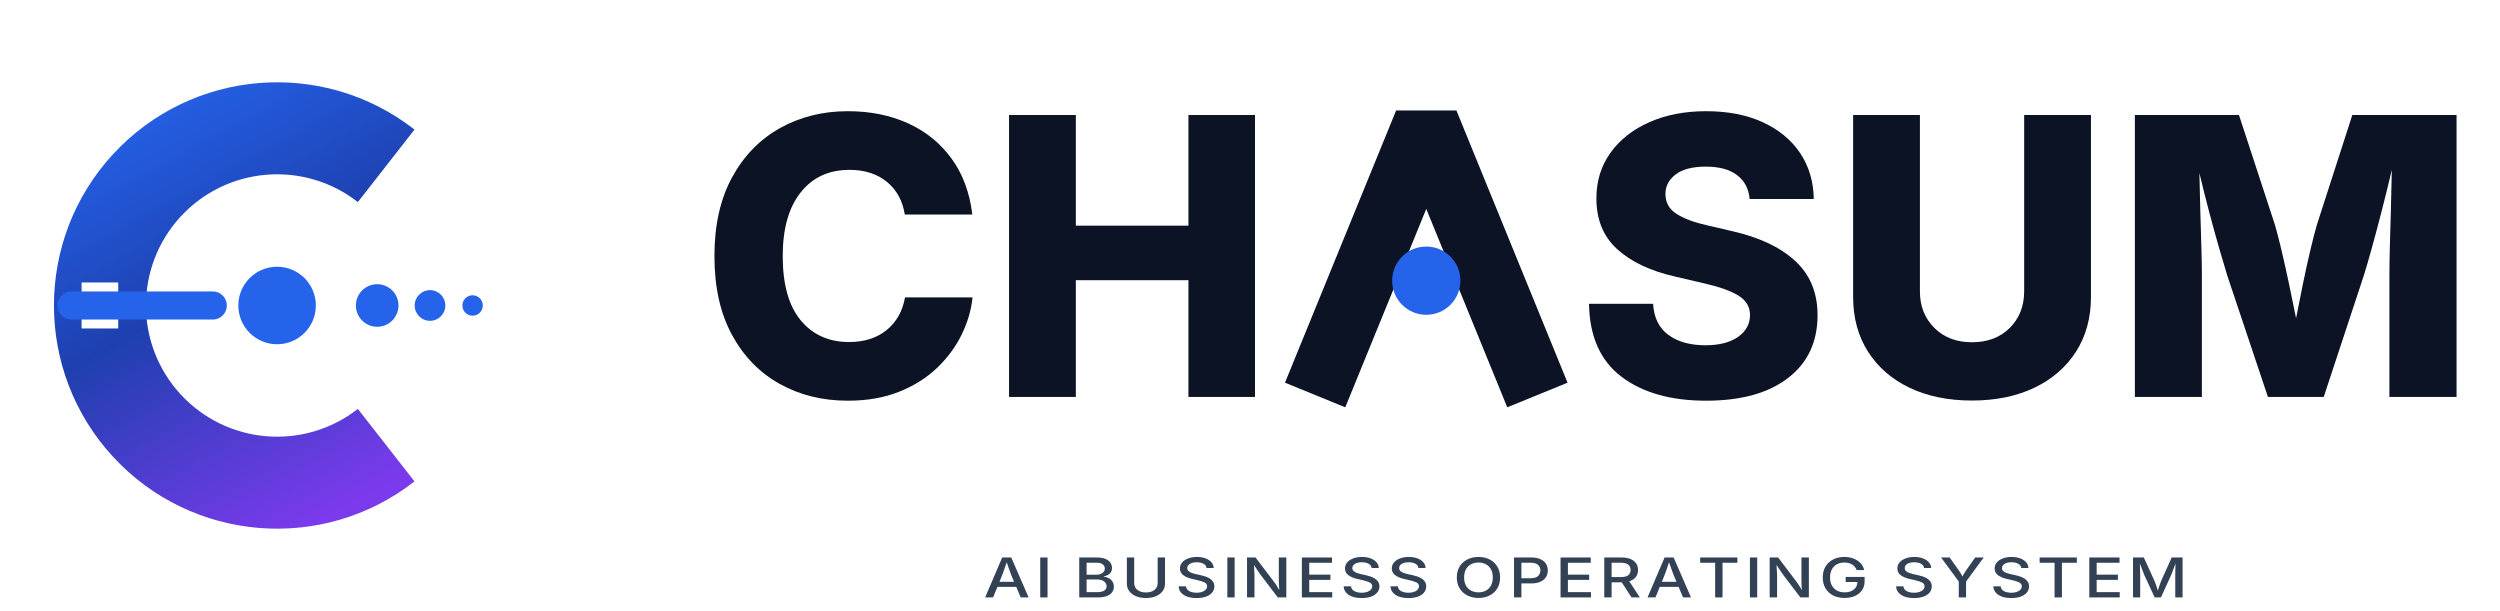
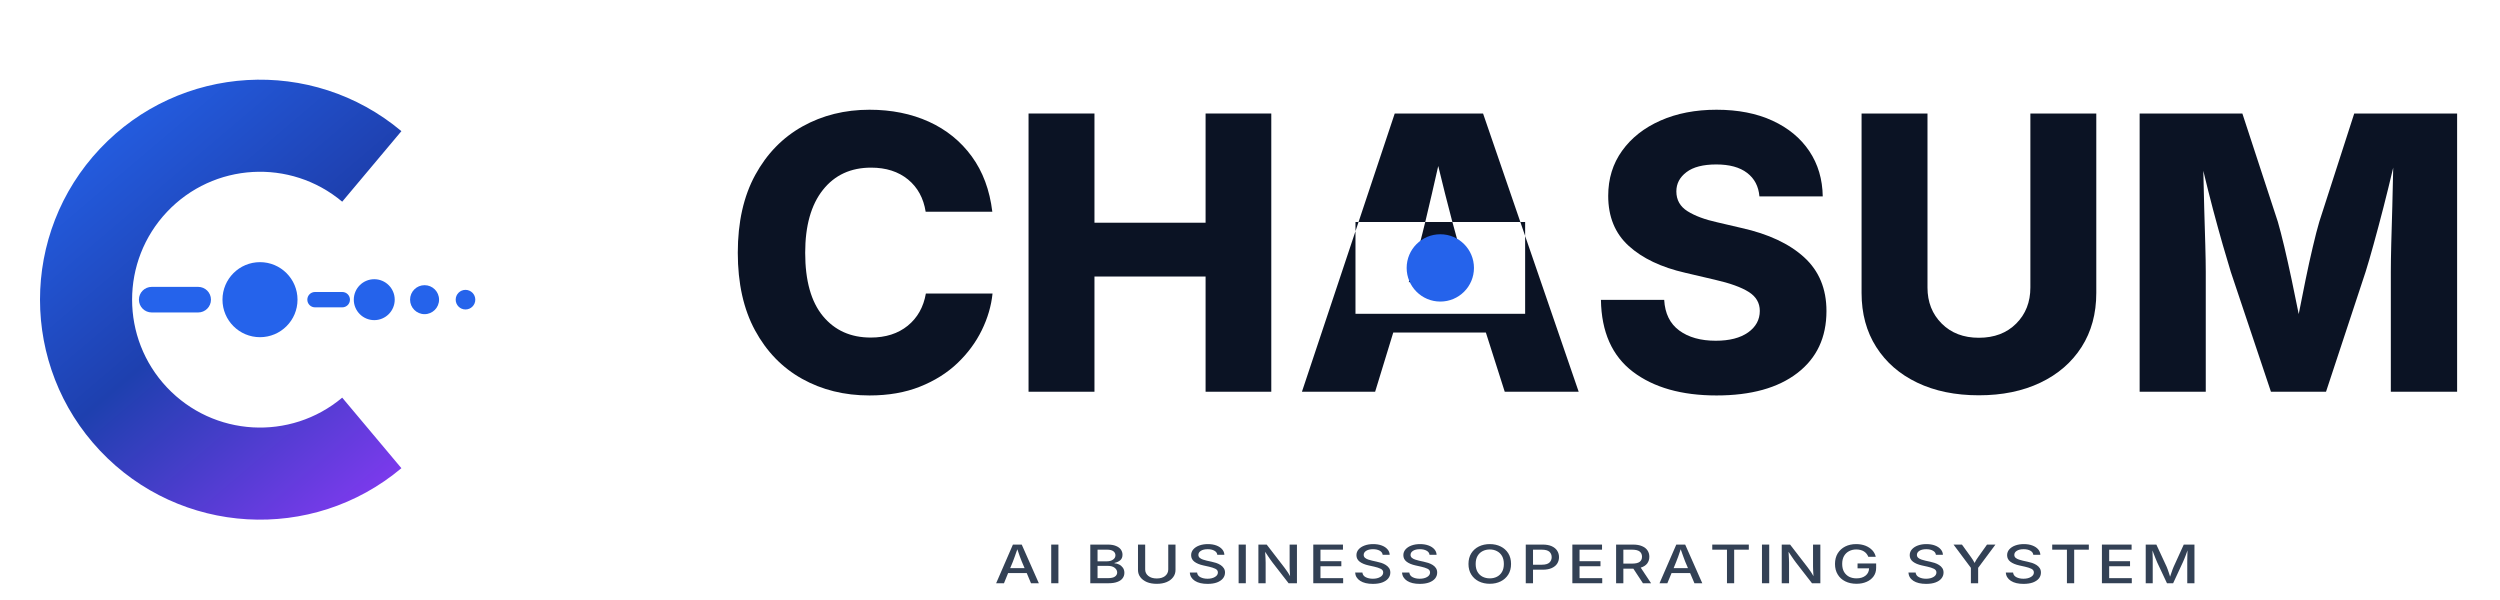
- <svg xmlns="http://www.w3.org/2000/svg" viewBox="0 0 464.5 113.52" fill="none" role="img" aria-label="Chasum — AI Business Operating System">
-   <g transform="translate(4 6.11)">
-     <svg width="107.63" height="101.3" viewBox="0 0 68 64">
+ <svg xmlns="http://www.w3.org/2000/svg" viewBox="0 0 470.664 112.836" fill="none" role="img" aria-label="Chasum — AI Business Operating System">
+   <g transform="translate(4 5.048)">
+     <svg width="115.582" height="102.739" viewBox="0 0 72 64">
      <defs>
-         <linearGradient id="md-c" x1="28%" y1="0%" x2="72%" y2="100%">
+         <linearGradient id="cd-g" x1="15%" y1="0%" x2="85%" y2="100%">
          <stop offset="0%" stop-color="#2563EB" />
-           <stop offset="45%" stop-color="#1E40AF" />
+           <stop offset="50%" stop-color="#1E40AF" />
          <stop offset="100%" stop-color="#7C3AED" />
        </linearGradient>
      </defs>
-       <path fill="url(#md-c)" fill-rule="evenodd" d="M 46.13 11.35 A 26.2 26.2 0 1 0 46.13 52.65 L 39.48 44.14 A 15.4 15.4 0 1 1 39.48 19.86 Z M 7.05 29.3 H 11.35 V 34.7 H 7.05 Z" />
-       <rect x="4.2" y="30.35" width="19.9" height="3.3" rx="1.65" fill="#2563EB" />
-       <circle cx="30" cy="32" r="4.55" fill="#2563EB" />
-       <circle cx="41.75" cy="32" r="2.5" fill="#2563EB" />
-       <circle cx="47.95" cy="32" r="1.8" fill="#2563EB" />
-       <circle cx="52.95" cy="32" r="1.2" fill="#2563EB" />
+       <path fill="url(#cd-g)" d="M 44.584 12.236 A 25.8 25.8 0 1 0 44.584 51.764 L 37.642 43.491 A 15 15 0 1 1 37.642 20.509 Z" />
+       <rect x="13.8" y="30.5" width="8.45" height="3" rx="1.5" fill="#2563EB" />
+       <circle cx="28" cy="32" r="4.4" fill="#2563EB" />
+       <rect x="33.55" y="31.1" width="5.0" height="1.8" rx="0.9" fill="#2563EB" />
+       <circle cx="41.4" cy="32" r="2.4" fill="#2563EB" />
+       <circle cx="47.3" cy="32" r="1.7" fill="#2563EB" />
+       <circle cx="52.1" cy="32" r="1.15" fill="#2563EB" />
    </svg>
  </g>
-   <g transform="translate(129.86 4)">
+   <g transform="translate(136.02 4)">
    <g transform="translate(0 69.75)">
      <path fill="#0B1324" d="M27.67 0.70Q20.60 0.70 14.99-2.43Q9.39-5.55 6.13-11.55Q2.88-17.54 2.88-26.16Q2.88-34.80 6.17-40.82Q9.46-46.83 15.08-49.96Q20.71-53.09 27.67-53.09Q33.89-53.09 38.85-50.84Q43.80-48.59 46.93-44.30Q50.06-40.01 50.80-33.89L38.25-33.89Q37.65-37.72 34.93-39.96Q32.20-42.19 27.98-42.19Q22.22-42.19 18.90-37.99Q15.57-33.79 15.57-26.16Q15.57-18.28 18.91-14.24Q22.25-10.20 27.91-10.20Q32.13-10.20 34.88-12.43Q37.62-14.66 38.29-18.49L50.84-18.49Q50.48-14.98 48.81-11.57Q47.14-8.16 44.23-5.38Q41.31-2.60 37.16-0.95Q33.01 0.70 27.67 0.70" />
      <path fill="#0B1324" d="M70.03 0L57.62 0L57.62-52.38L70.03-52.38L70.03-31.82L90.95-31.82L90.95-52.38L103.32-52.38L103.32 0L90.95 0L90.95-21.69L70.03-21.69" />
-       <path d="M114.49 -0.36 L135.14 -50.94 L155.79 -0.36" fill="none" stroke="#0B1324" stroke-width="12.1" stroke-linejoin="miter" stroke-miterlimit="1.8" stroke-linecap="butt" />
-       <circle cx="135.14" cy="-21.6" r="6.34" fill="#2563EB" />
+       <path fill="#0B1324" fill-rule="evenodd" d="M122.87 0L109.09 0L126.56-52.38L143.19-52.38L161.19 0L147.27 0L143.72-11.14L126.28-11.14L122.87 0M129.90-22.89L129.20-20.64L140.70-20.64L139.99-22.89Q138.62-27.39 137.32-32.31Q136.02-37.23 134.75-42.50Q133.56-37.20 132.38-32.27Q131.20-27.35 129.90-22.89 M119.17 -31.951 H151.111 V-14.671 H119.17 Z" />
+       <circle cx="135.141" cy="-23.311" r="6.336" fill="#2563EB" />
      <path fill="#0B1324" d="M187.14 0.70Q177.29 0.70 171.40-3.76Q165.52-8.23 165.38-17.30L177.29-17.30Q177.50-13.46 180.12-11.53Q182.74-9.60 187-9.60Q190.86-9.60 193.08-11.16Q195.29-12.73 195.29-15.22Q195.29-17.47 193.20-18.79Q191.11-20.11 186.82-21.09L181.27-22.39Q174.48-23.94 170.61-27.46Q166.75-30.97 166.75-36.88Q166.75-41.73 169.37-45.37Q171.98-49.01 176.59-51.05Q181.20-53.09 187.14-53.09Q193.22-53.09 197.68-51.03Q202.15-48.97 204.61-45.30Q207.07-41.62 207.14-36.77L195.22-36.77Q194.98-39.62 192.90-41.20Q190.83-42.79 187.10-42.79Q183.38-42.79 181.48-41.34Q179.58-39.90 179.58-37.72Q179.58-35.30 181.69-33.98Q183.80-32.66 187.31-31.89L191.85-30.83Q199.44-29.14 203.64-25.31Q207.84-21.48 207.84-15.19Q207.84-7.73 202.36-3.52Q196.88 0.70 187.14 0.70" />
      <path fill="#0B1324" d="M236.53 0.67Q229.89 0.67 224.93-1.71Q219.97-4.08 217.21-8.42Q214.45-12.76 214.45-18.60L214.45-52.38L226.86-52.38L226.86-19.62Q226.86-15.50 229.54-12.83Q232.21-10.16 236.53-10.16Q240.89-10.16 243.56-12.83Q246.23-15.50 246.23-19.62L246.23-52.38L258.64-52.38L258.64-18.60Q258.64-12.76 255.87-8.42Q253.09-4.08 248.12-1.71Q243.14 0.67 236.53 0.67" />
      <path fill="#0B1324" d="M279.25 0L266.80 0L266.80-52.38L286.14-52.38L292.82-31.99Q293.34-30.20 294.03-27.32Q294.71-24.43 295.42-21.09Q296.12-17.75 296.75-14.62Q297.35-17.75 298.04-21.08Q298.72-24.40 299.41-27.30Q300.09-30.20 300.62-31.99L307.20-52.38L326.57-52.38L326.57 0L314.09 0L314.09-22.57Q314.09-24.57 314.17-27.83Q314.26-31.08 314.37-34.87Q314.47-38.67 314.54-42.19Q313.66-38.46 312.70-34.70Q311.73-30.94 310.85-27.76Q309.97-24.57 309.34-22.57L301.89 0L291.52 0L283.96-22.57Q283.36-24.50 282.48-27.56Q281.60-30.62 280.63-34.26Q279.67-37.90 278.79-41.59Q278.86-38.14 278.96-34.49Q279.07-30.83 279.16-27.69Q279.25-24.54 279.25-22.57" />
    </g>
-     <g transform="translate(52.88 97.12) scale(1.2 1)">
-       <g transform="translate(0 9.88)">
-         <path fill="#334155" d="M1.48 0L0.25 0L2.89-7.42L4.29-7.42L6.98 0L5.75 0L5.07-1.96L2.15-1.96L1.48 0M2.88-4.13L2.47-2.90L4.73-2.90L4.30-4.13Q4.15-4.57 3.98-5.16Q3.81-5.74 3.59-6.53Q3.37-5.73 3.19-5.14Q3.02-4.55 2.88-4.13" />
-         <path fill="#334155" d="M8.78-7.42L9.91-7.42L9.91 0L8.78 0" />
+     <g transform="translate(51.213 96.117) scale(1.22 1)">
+       <g transform="translate(0 9.688)">
+         <path fill="#334155" d="M1.46 0L0.25 0L2.84-7.28L4.20-7.28L6.84 0L5.63 0L4.97-1.92L2.10-1.92L1.46 0M2.83-4.05L2.42-2.85L4.64-2.85L4.22-4.05Q4.07-4.48 3.90-5.06Q3.73-5.63 3.52-6.40Q3.30-5.62 3.13-5.04Q2.96-4.46 2.83-4.05" />
+         <path fill="#334155" d="M8.75-7.28L9.86-7.28L9.86 0L8.75 0" />
        <path fill="#334155" d="" />
-         <path fill="#334155" d="M17.68 0L14.82 0L14.82-7.42L17.56-7.42Q18.35-7.42 18.86-7.16Q19.38-6.90 19.64-6.46Q19.89-6.02 19.89-5.47Q19.89-4.78 19.53-4.41Q19.16-4.03 18.64-3.90L18.64-3.83Q19.01-3.81 19.37-3.59Q19.72-3.38 19.95-2.97Q20.18-2.57 20.18-2Q20.18-1.43 19.92-0.98Q19.65-0.52 19.10-0.26Q18.54 0 17.68 0M15.96-3.33L15.96-0.98L17.56-0.98Q18.37-0.98 18.71-1.28Q19.06-1.59 19.06-2.06Q19.06-2.58 18.67-2.96Q18.28-3.33 17.61-3.33L15.96-3.33M15.96-6.45L15.96-4.21L17.45-4.21Q18.01-4.21 18.40-4.53Q18.78-4.85 18.78-5.38Q18.78-5.84 18.46-6.14Q18.14-6.45 17.48-6.45" />
-         <path fill="#334155" d="M25.15 0.11Q24.26 0.11 23.59-0.23Q22.93-0.57 22.56-1.17Q22.19-1.77 22.19-2.55L22.19-7.42L23.33-7.42L23.33-2.64Q23.33-1.89 23.82-1.40Q24.31-0.92 25.15-0.92Q25.99-0.92 26.47-1.40Q26.96-1.89 26.96-2.64L26.96-7.42L28.10-7.42L28.10-2.55Q28.10-1.77 27.73-1.17Q27.36-0.57 26.70-0.23Q26.04 0.11 25.15 0.11" />
-         <path fill="#334155" d="M32.99 0.12Q31.74 0.12 31-0.46Q30.25-1.05 30.21-2.06L31.35-2.06Q31.40-1.45 31.87-1.16Q32.34-0.87 32.98-0.87Q33.69-0.87 34.15-1.20Q34.62-1.53 34.62-2.07Q34.62-2.55 34.21-2.79Q33.81-3.02 33.21-3.18L32.34-3.42Q31.43-3.67 30.92-4.14Q30.41-4.62 30.41-5.38Q30.41-6.03 30.76-6.51Q31.10-6.99 31.70-7.25Q32.29-7.52 33.04-7.52Q33.80-7.52 34.38-7.25Q34.96-6.99 35.29-6.52Q35.62-6.06 35.64-5.47L34.53-5.47Q34.48-5.98 34.06-6.26Q33.65-6.53 33.01-6.53Q32.34-6.53 31.94-6.23Q31.54-5.92 31.54-5.45Q31.54-5.10 31.76-4.88Q31.97-4.66 32.28-4.53Q32.60-4.41 32.88-4.33L33.60-4.14Q33.96-4.05 34.33-3.90Q34.71-3.75 35.03-3.51Q35.34-3.27 35.54-2.91Q35.74-2.55 35.74-2.05Q35.74-1.42 35.41-0.93Q35.09-0.44 34.48-0.16Q33.86 0.12 32.99 0.12" />
-         <path fill="#334155" d="M37.75-7.42L38.88-7.42L38.88 0L37.75 0" />
-         <path fill="#334155" d="M41.95 0L40.80 0L40.80-7.42L42.11-7.42L44.91-3Q45.08-2.72 45.32-2.31Q45.55-1.89 45.80-1.36Q45.76-1.90 45.74-2.39Q45.72-2.88 45.72-3.20L45.72-7.42L46.88-7.42L46.88 0L45.56 0L43.06-3.95Q42.87-4.24 42.70-4.53Q42.54-4.82 42.34-5.18Q42.14-5.54 41.87-6.04Q41.90-5.34 41.93-4.80Q41.95-4.25 41.95-3.96" />
-         <path fill="#334155" d="M53.99 0L49.29 0L49.29-7.42L53.96-7.42L53.96-6.44L50.43-6.44L50.43-4.23L53.71-4.23L53.71-3.26L50.43-3.26L50.43-0.98L53.99-0.98" />
-         <path fill="#334155" d="M58.55 0.12Q57.30 0.12 56.55-0.46Q55.81-1.05 55.76-2.06L56.90-2.06Q56.95-1.45 57.43-1.16Q57.90-0.87 58.54-0.87Q59.25-0.87 59.71-1.20Q60.18-1.53 60.18-2.07Q60.18-2.55 59.77-2.79Q59.36-3.02 58.77-3.18L57.90-3.42Q56.99-3.67 56.48-4.14Q55.97-4.62 55.97-5.38Q55.97-6.03 56.31-6.51Q56.66-6.99 57.25-7.25Q57.85-7.52 58.60-7.52Q59.36-7.52 59.94-7.25Q60.52-6.99 60.85-6.52Q61.18-6.06 61.20-5.47L60.09-5.47Q60.04-5.98 59.62-6.26Q59.20-6.53 58.57-6.53Q57.90-6.53 57.50-6.23Q57.10-5.92 57.10-5.45Q57.10-5.10 57.32-4.88Q57.53-4.66 57.84-4.53Q58.15-4.41 58.44-4.33L59.16-4.14Q59.51-4.05 59.89-3.90Q60.26-3.75 60.58-3.51Q60.90-3.27 61.10-2.91Q61.30-2.55 61.30-2.05Q61.30-1.42 60.97-0.93Q60.65-0.44 60.03-0.16Q59.42 0.12 58.55 0.12" />
-         <path fill="#334155" d="M65.79 0.12Q64.54 0.12 63.80-0.46Q63.06-1.05 63.01-2.06L64.15-2.06Q64.20-1.45 64.67-1.16Q65.15-0.87 65.79-0.87Q66.50-0.87 66.96-1.20Q67.42-1.53 67.42-2.07Q67.42-2.55 67.02-2.79Q66.61-3.02 66.01-3.18L65.15-3.42Q64.24-3.67 63.73-4.14Q63.21-4.62 63.21-5.38Q63.21-6.03 63.56-6.51Q63.91-6.99 64.50-7.25Q65.10-7.52 65.84-7.52Q66.61-7.52 67.19-7.25Q67.77-6.99 68.10-6.52Q68.43-6.06 68.44-5.47L67.34-5.47Q67.28-5.98 66.87-6.26Q66.45-6.53 65.82-6.53Q65.15-6.53 64.75-6.23Q64.35-5.92 64.35-5.45Q64.35-5.10 64.56-4.88Q64.78-4.66 65.09-4.53Q65.40-4.41 65.68-4.33L66.41-4.14Q66.76-4.05 67.14-3.90Q67.51-3.75 67.83-3.51Q68.15-3.27 68.35-2.91Q68.54-2.55 68.54-2.05Q68.54-1.42 68.22-0.93Q67.90-0.44 67.28-0.16Q66.67 0.12 65.79 0.12" />
+         <path fill="#334155" d="M17.58 0L14.78 0L14.78-7.28L17.46-7.28Q18.24-7.28 18.74-7.02Q19.25-6.77 19.50-6.34Q19.75-5.90 19.75-5.37Q19.75-4.68 19.39-4.32Q19.03-3.96 18.52-3.83L18.52-3.75Q18.89-3.74 19.24-3.52Q19.58-3.31 19.81-2.92Q20.04-2.52 20.04-1.96Q20.04-1.40 19.78-0.96Q19.52-0.51 18.97-0.26Q18.43 0 17.58 0M15.90-3.27L15.90-0.96L17.47-0.96Q18.26-0.96 18.59-1.26Q18.93-1.56 18.93-2.02Q18.93-2.53 18.55-2.90Q18.17-3.27 17.51-3.27L15.90-3.27M15.90-6.32L15.90-4.13L17.36-4.13Q17.91-4.13 18.28-4.44Q18.66-4.75 18.66-5.27Q18.66-5.72 18.35-6.02Q18.03-6.32 17.39-6.32" />
+         <path fill="#334155" d="M25.04 0.11Q24.16 0.11 23.51-0.22Q22.86-0.56 22.50-1.15Q22.14-1.74 22.14-2.50L22.14-7.28L23.25-7.28L23.25-2.59Q23.25-1.86 23.73-1.38Q24.21-0.90 25.04-0.90Q25.86-0.90 26.34-1.38Q26.81-1.86 26.81-2.59L26.81-7.28L27.93-7.28L27.93-2.50Q27.93-1.74 27.57-1.15Q27.21-0.56 26.56-0.22Q25.91 0.11 25.04 0.11" />
+         <path fill="#334155" d="M32.87 0.12Q31.65 0.12 30.92-0.45Q30.19-1.03 30.14-2.02L31.26-2.02Q31.31-1.43 31.77-1.14Q32.24-0.85 32.87-0.85Q33.56-0.85 34.01-1.18Q34.47-1.50 34.47-2.03Q34.47-2.50 34.07-2.73Q33.67-2.96 33.09-3.12L32.24-3.35Q31.34-3.59 30.84-4.06Q30.34-4.53 30.34-5.28Q30.34-5.91 30.68-6.38Q31.02-6.85 31.60-7.11Q32.19-7.37 32.92-7.37Q33.67-7.37 34.24-7.11Q34.80-6.85 35.13-6.39Q35.45-5.94 35.47-5.36L34.38-5.36Q34.33-5.86 33.92-6.13Q33.52-6.41 32.90-6.41Q32.24-6.41 31.85-6.11Q31.46-5.81 31.46-5.34Q31.46-5 31.67-4.78Q31.88-4.57 32.18-4.45Q32.49-4.32 32.76-4.25L33.47-4.06Q33.82-3.97 34.19-3.83Q34.56-3.68 34.87-3.44Q35.18-3.20 35.37-2.85Q35.57-2.50 35.57-2.01Q35.57-1.40 35.25-0.91Q34.93-0.43 34.33-0.15Q33.73 0.12 32.87 0.12" />
+         <path fill="#334155" d="M37.67-7.28L38.78-7.28L38.78 0L37.67 0" />
+         <path fill="#334155" d="M41.84 0L40.72 0L40.72-7.28L42-7.28L44.74-2.94Q44.91-2.67 45.14-2.26Q45.37-1.86 45.61-1.33Q45.58-1.86 45.56-2.34Q45.54-2.82 45.54-3.13L45.54-7.28L46.67-7.28L46.67 0L45.38 0L42.92-3.87Q42.74-4.16 42.58-4.44Q42.42-4.73 42.22-5.08Q42.03-5.43 41.76-5.92Q41.80-5.24 41.82-4.70Q41.84-4.17 41.84-3.88" />
+         <path fill="#334155" d="M53.80 0L49.19 0L49.19-7.28L53.77-7.28L53.77-6.32L50.30-6.32L50.30-4.15L53.52-4.15L53.52-3.20L50.30-3.20L50.30-0.96L53.80-0.96" />
+         <path fill="#334155" d="M58.38 0.12Q57.16 0.12 56.43-0.45Q55.70-1.03 55.65-2.02L56.77-2.02Q56.82-1.43 57.28-1.14Q57.75-0.85 58.38-0.85Q59.07-0.85 59.53-1.18Q59.98-1.50 59.98-2.03Q59.98-2.50 59.58-2.73Q59.18-2.96 58.60-3.12L57.75-3.35Q56.85-3.59 56.35-4.06Q55.85-4.53 55.85-5.28Q55.85-5.91 56.19-6.38Q56.53-6.85 57.12-7.11Q57.70-7.37 58.43-7.37Q59.18-7.37 59.75-7.11Q60.32-6.85 60.64-6.39Q60.97-5.94 60.98-5.36L59.90-5.36Q59.84-5.86 59.44-6.13Q59.03-6.41 58.41-6.41Q57.75-6.41 57.36-6.11Q56.97-5.81 56.97-5.34Q56.97-5 57.18-4.78Q57.39-4.57 57.69-4.45Q58-4.32 58.28-4.25L58.98-4.06Q59.33-3.97 59.70-3.83Q60.07-3.68 60.38-3.44Q60.69-3.20 60.89-2.85Q61.08-2.50 61.08-2.01Q61.08-1.40 60.76-0.91Q60.44-0.43 59.84-0.15Q59.24 0.12 58.38 0.12" />
+         <path fill="#334155" d="M65.62 0.12Q64.39 0.12 63.67-0.45Q62.94-1.03 62.89-2.02L64.01-2.02Q64.06-1.43 64.52-1.14Q64.98-0.85 65.61-0.85Q66.31-0.85 66.76-1.18Q67.21-1.50 67.21-2.03Q67.21-2.50 66.82-2.73Q66.42-2.96 65.83-3.12L64.98-3.35Q64.09-3.59 63.59-4.06Q63.09-4.53 63.09-5.28Q63.09-5.91 63.43-6.38Q63.77-6.85 64.35-7.11Q64.93-7.37 65.67-7.37Q66.41-7.37 66.98-7.11Q67.55-6.85 67.88-6.39Q68.20-5.94 68.22-5.36L67.13-5.36Q67.08-5.86 66.67-6.13Q66.26-6.41 65.64-6.41Q64.98-6.41 64.59-6.11Q64.20-5.81 64.20-5.34Q64.20-5 64.41-4.78Q64.62-4.57 64.93-4.45Q65.23-4.32 65.51-4.25L66.22-4.06Q66.57-3.97 66.93-3.83Q67.30-3.68 67.62-3.44Q67.93-3.20 68.12-2.85Q68.31-2.50 68.31-2.01Q68.31-1.40 68-0.91Q67.68-0.43 67.08-0.15Q66.47 0.12 65.62 0.12" />
        <path fill="#334155" d="" />
-         <path fill="#334155" d="M76.64 0.10Q75.68 0.10 74.92-0.36Q74.16-0.82 73.72-1.67Q73.28-2.52 73.28-3.71Q73.28-4.90 73.72-5.75Q74.16-6.60 74.92-7.06Q75.68-7.52 76.64-7.52Q77.60-7.52 78.35-7.06Q79.11-6.60 79.54-5.75Q79.98-4.90 79.98-3.71Q79.98-2.52 79.54-1.67Q79.11-0.81 78.35-0.36Q77.60 0.10 76.64 0.10M76.64-0.94Q77.27-0.94 77.77-1.26Q78.27-1.57 78.56-2.19Q78.85-2.81 78.85-3.71Q78.85-4.61 78.56-5.23Q78.27-5.85 77.77-6.17Q77.27-6.48 76.64-6.48Q76-6.48 75.50-6.17Q74.99-5.85 74.70-5.23Q74.41-4.61 74.41-3.71Q74.41-2.81 74.70-2.19Q74.99-1.57 75.50-1.26Q76-0.94 76.64-0.94" />
-         <path fill="#334155" d="M83.28 0L82.14 0L82.14-7.42L84.80-7.42Q85.66-7.42 86.23-7.10Q86.81-6.79 87.09-6.24Q87.37-5.70 87.37-5.01Q87.37-4.32 87.09-3.78Q86.80-3.23 86.23-2.92Q85.66-2.60 84.79-2.60L83.28-2.60L83.28 0M83.28-6.45L83.28-3.56L84.68-3.56Q85.50-3.56 85.86-3.97Q86.22-4.38 86.22-5.01Q86.22-5.64 85.86-6.04Q85.50-6.45 84.67-6.45" />
-         <path fill="#334155" d="M94.05 0L89.34 0L89.34-7.42L94.02-7.42L94.02-6.44L90.48-6.44L90.48-4.23L93.77-4.23L93.77-3.26L90.48-3.26L90.48-0.98L94.05-0.98" />
-         <path fill="#334155" d="M97.25 0L96.11 0L96.11-7.42L98.77-7.42Q99.63-7.42 100.20-7.12Q100.77-6.82 101.06-6.30Q101.34-5.77 101.34-5.09Q101.34-4.34 101-3.80Q100.66-3.25 99.98-3L101.62 0L100.33 0L98.82-2.80Q98.79-2.80 98.76-2.80L97.25-2.80L97.25 0M97.25-6.45L97.25-3.78L98.65-3.78Q99.47-3.78 99.83-4.12Q100.19-4.47 100.19-5.09Q100.19-5.72 99.83-6.08Q99.46-6.45 98.64-6.45" />
-         <path fill="#334155" d="M104.04 0L102.81 0L105.45-7.42L106.85-7.42L109.54 0L108.31 0L107.62-1.96L104.70-1.96L104.04 0M105.44-4.13L105.03-2.90L107.29-2.90L106.86-4.13Q106.71-4.57 106.54-5.16Q106.36-5.74 106.14-6.53Q105.92-5.73 105.75-5.14Q105.58-4.55 105.44-4.13" />
-         <path fill="#334155" d="M113.28-6.44L110.96-6.44L110.96-7.42L116.72-7.42L116.72-6.44L114.42-6.44L114.42 0L113.28 0" />
-         <path fill="#334155" d="M118.66-7.42L119.79-7.42L119.79 0L118.66 0" />
-         <path fill="#334155" d="M122.87 0L121.72 0L121.72-7.42L123.03-7.42L125.82-3Q125.99-2.72 126.23-2.31Q126.46-1.89 126.71-1.36Q126.67-1.90 126.65-2.39Q126.64-2.88 126.64-3.20L126.64-7.42L127.79-7.42L127.79 0L126.47 0L123.97-3.95Q123.78-4.24 123.62-4.53Q123.45-4.82 123.25-5.18Q123.05-5.54 122.78-6.04Q122.82-5.34 122.84-4.80Q122.87-4.25 122.87-3.96" />
-         <path fill="#334155" d="M133.32 0.10Q132.31 0.10 131.55-0.36Q130.79-0.83 130.37-1.68Q129.94-2.53 129.94-3.71Q129.94-4.89 130.37-5.74Q130.81-6.60 131.56-7.06Q132.31-7.52 133.27-7.52Q134.07-7.52 134.72-7.21Q135.38-6.90 135.80-6.35Q136.23-5.80 136.35-5.08L135.19-5.08Q134.98-5.73 134.50-6.11Q134.01-6.48 133.28-6.48Q132.65-6.48 132.15-6.17Q131.65-5.85 131.36-5.23Q131.07-4.61 131.07-3.71Q131.07-2.81 131.36-2.20Q131.65-1.58 132.16-1.26Q132.67-0.94 133.33-0.94Q134.21-0.94 134.75-1.46Q135.29-1.98 135.31-2.87L133.49-2.87L133.49-3.81L136.42-3.81L136.42-2.95Q136.42-2.02 136.02-1.33Q135.62-0.65 134.92-0.27Q134.22 0.10 133.32 0.10" />
+         <path fill="#334155" d="M76.43 0.10Q75.49 0.10 74.74-0.35Q74-0.80 73.57-1.64Q73.14-2.47 73.14-3.63Q73.14-4.80 73.57-5.64Q74-6.47 74.74-6.92Q75.49-7.37 76.43-7.37Q77.37-7.37 78.11-6.92Q78.85-6.47 79.28-5.64Q79.71-4.80 79.71-3.63Q79.71-2.47 79.28-1.63Q78.85-0.80 78.11-0.35Q77.37 0.10 76.43 0.10M76.43-0.92Q77.05-0.92 77.54-1.23Q78.03-1.54 78.32-2.15Q78.60-2.75 78.60-3.63Q78.60-4.52 78.32-5.12Q78.03-5.73 77.54-6.04Q77.05-6.36 76.43-6.36Q75.81-6.36 75.31-6.04Q74.82-5.73 74.53-5.12Q74.25-4.52 74.25-3.63Q74.25-2.75 74.53-2.15Q74.82-1.54 75.31-1.23Q75.81-0.92 76.43-0.92" />
+         <path fill="#334155" d="M83.10 0L81.98 0L81.98-7.28L84.59-7.28Q85.43-7.28 85.99-6.97Q86.55-6.66 86.83-6.12Q87.11-5.59 87.11-4.91Q87.11-4.24 86.83-3.70Q86.55-3.17 85.99-2.86Q85.43-2.55 84.58-2.55L83.10-2.55L83.10 0M83.10-6.32L83.10-3.49L84.47-3.49Q85.27-3.49 85.63-3.89Q85.98-4.30 85.98-4.91Q85.98-5.53 85.63-5.93Q85.27-6.32 84.46-6.32" />
+         <path fill="#334155" d="M93.78 0L89.17 0L89.17-7.28L93.75-7.28L93.75-6.32L90.28-6.32L90.28-4.15L93.51-4.15L93.51-3.20L90.28-3.20L90.28-0.96L93.78-0.96" />
+         <path fill="#334155" d="M97.04 0L95.92 0L95.92-7.28L98.53-7.28Q99.37-7.28 99.93-6.98Q100.49-6.69 100.77-6.17Q101.05-5.66 101.05-4.99Q101.05-4.26 100.72-3.72Q100.39-3.19 99.72-2.94L101.32 0L100.06 0L98.58-2.75Q98.56-2.75 98.52-2.75L97.04-2.75L97.04 0M97.04-6.32L97.04-3.70L98.41-3.70Q99.21-3.70 99.57-4.04Q99.92-4.38 99.92-4.99Q99.92-5.61 99.57-5.96Q99.21-6.32 98.40-6.32" />
+         <path fill="#334155" d="M103.83 0L102.62 0L105.21-7.28L106.58-7.28L109.22 0L108.01 0L107.34-1.92L104.48-1.92L103.83 0M105.20-4.05L104.80-2.85L107.01-2.85L106.59-4.05Q106.45-4.48 106.28-5.06Q106.11-5.63 105.89-6.40Q105.68-5.62 105.51-5.04Q105.34-4.46 105.20-4.05" />
+         <path fill="#334155" d="M113.03-6.32L110.76-6.32L110.76-7.28L116.40-7.28L116.40-6.32L114.14-6.32L114.14 0L113.03 0" />
+         <path fill="#334155" d="M118.43-7.28L119.55-7.28L119.55 0L118.43 0" />
+         <path fill="#334155" d="M122.61 0L121.48 0L121.48-7.28L122.77-7.28L125.51-2.94Q125.68-2.67 125.91-2.26Q126.14-1.86 126.38-1.33Q126.34-1.86 126.33-2.34Q126.31-2.82 126.31-3.13L126.31-7.28L127.44-7.28L127.44 0L126.15 0L123.69-3.87Q123.51-4.16 123.35-4.44Q123.18-4.73 122.99-5.08Q122.79-5.43 122.53-5.92Q122.56-5.24 122.59-4.70Q122.61-4.17 122.61-3.88" />
+         <path fill="#334155" d="M133.01 0.10Q132.03 0.10 131.28-0.36Q130.53-0.81 130.12-1.65Q129.70-2.48 129.70-3.63Q129.70-4.79 130.12-5.63Q130.55-6.47 131.28-6.92Q132.02-7.37 132.96-7.37Q133.75-7.37 134.39-7.07Q135.03-6.76 135.45-6.22Q135.86-5.68 135.99-4.98L134.84-4.98Q134.64-5.62 134.17-5.99Q133.69-6.36 132.97-6.36Q132.36-6.36 131.87-6.04Q131.38-5.73 131.09-5.12Q130.81-4.52 130.81-3.64Q130.81-2.76 131.09-2.15Q131.38-1.55 131.87-1.23Q132.37-0.92 133.02-0.92Q133.88-0.92 134.41-1.43Q134.94-1.94 134.96-2.81L133.18-2.81L133.18-3.73L136.05-3.73L136.05-2.90Q136.05-1.98 135.66-1.31Q135.26-0.63 134.58-0.27Q133.90 0.10 133.01 0.10" />
        <path fill="#334155" d="" />
-         <path fill="#334155" d="M144.07 0.12Q142.82 0.12 142.08-0.46Q141.34-1.05 141.29-2.06L142.43-2.06Q142.48-1.45 142.95-1.16Q143.42-0.87 144.07-0.87Q144.77-0.87 145.24-1.20Q145.70-1.53 145.70-2.07Q145.70-2.55 145.29-2.79Q144.89-3.02 144.29-3.18L143.42-3.42Q142.51-3.67 142-4.14Q141.49-4.62 141.49-5.38Q141.49-6.03 141.84-6.51Q142.18-6.99 142.78-7.25Q143.37-7.52 144.12-7.52Q144.88-7.52 145.46-7.25Q146.04-6.99 146.37-6.52Q146.71-6.06 146.72-5.47L145.62-5.47Q145.56-5.98 145.14-6.26Q144.73-6.53 144.10-6.53Q143.42-6.53 143.03-6.23Q142.63-5.92 142.63-5.45Q142.63-5.10 142.84-4.88Q143.06-4.66 143.37-4.53Q143.68-4.41 143.96-4.33L144.68-4.14Q145.04-4.05 145.41-3.90Q145.79-3.75 146.11-3.51Q146.43-3.27 146.62-2.91Q146.82-2.55 146.82-2.05Q146.82-1.42 146.50-0.93Q146.17-0.44 145.56-0.16Q144.94 0.12 144.07 0.12" />
-         <path fill="#334155" d="M152.13 0L151 0L151-2.95L148.26-7.42L149.59-7.42L150.98-5.06Q151.16-4.76 151.30-4.49Q151.44-4.23 151.57-3.90Q151.71-4.24 151.85-4.50Q151.99-4.77 152.16-5.06L153.54-7.42L154.86-7.42L152.13-2.95" />
-         <path fill="#334155" d="M159.13 0.12Q157.88 0.12 157.14-0.46Q156.40-1.05 156.35-2.06L157.49-2.06Q157.54-1.45 158.01-1.16Q158.48-0.87 159.13-0.87Q159.83-0.87 160.30-1.20Q160.76-1.53 160.76-2.07Q160.76-2.55 160.35-2.79Q159.95-3.02 159.35-3.18L158.48-3.42Q157.57-3.67 157.06-4.14Q156.55-4.62 156.55-5.38Q156.55-6.03 156.90-6.51Q157.24-6.99 157.84-7.25Q158.43-7.52 159.18-7.52Q159.94-7.52 160.52-7.25Q161.10-6.99 161.44-6.52Q161.77-6.06 161.78-5.47L160.68-5.47Q160.62-5.98 160.21-6.26Q159.79-6.53 159.16-6.53Q158.48-6.53 158.09-6.23Q157.69-5.92 157.69-5.45Q157.69-5.10 157.90-4.88Q158.12-4.66 158.43-4.53Q158.74-4.41 159.02-4.33L159.74-4.14Q160.10-4.05 160.47-3.90Q160.85-3.75 161.17-3.51Q161.49-3.27 161.68-2.91Q161.88-2.55 161.88-2.05Q161.88-1.42 161.56-0.93Q161.23-0.44 160.62-0.16Q160 0.12 159.13 0.12" />
-         <path fill="#334155" d="M165.83-6.44L163.52-6.44L163.52-7.42L169.28-7.42L169.28-6.44L166.97-6.44L166.97 0L165.83 0" />
-         <path fill="#334155" d="M175.92 0L171.21 0L171.21-7.42L175.89-7.42L175.89-6.44L172.35-6.44L172.35-4.23L175.64-4.23L175.64-3.26L172.35-3.26L172.35-0.98L175.92-0.98" />
-         <path fill="#334155" d="M179.09 0L177.98 0L177.98-7.42L179.65-7.42L181.27-3.16Q181.35-2.96 181.44-2.65Q181.54-2.33 181.64-1.97Q181.74-1.60 181.82-1.27Q181.91-1.59 182.01-1.96Q182.11-2.32 182.20-2.64Q182.30-2.96 182.37-3.16L183.97-7.42L185.65-7.42L185.65 0L184.52 0L184.52-3.99Q184.52-4.40 184.53-5.05Q184.54-5.69 184.56-6.32Q184.43-5.86 184.29-5.42Q184.15-4.98 184.03-4.60Q183.90-4.22 183.82-3.99L182.30 0L181.33 0L179.79-3.99Q179.66-4.33 179.46-4.97Q179.26-5.60 179.04-6.29Q179.05-5.90 179.06-5.48Q179.07-5.06 179.08-4.67Q179.09-4.28 179.09-3.99" />
+         <path fill="#334155" d="M143.76 0.12Q142.53 0.12 141.80-0.45Q141.08-1.03 141.03-2.02L142.14-2.02Q142.19-1.43 142.66-1.14Q143.12-0.85 143.75-0.85Q144.44-0.85 144.90-1.18Q145.35-1.50 145.35-2.03Q145.35-2.50 144.95-2.73Q144.56-2.96 143.97-3.12L143.12-3.35Q142.23-3.59 141.73-4.06Q141.23-4.53 141.23-5.28Q141.23-5.91 141.57-6.38Q141.91-6.85 142.49-7.11Q143.07-7.37 143.80-7.37Q144.55-7.37 145.12-7.11Q145.69-6.85 146.01-6.39Q146.34-5.94 146.35-5.36L145.27-5.36Q145.22-5.86 144.81-6.13Q144.40-6.41 143.78-6.41Q143.12-6.41 142.73-6.11Q142.34-5.81 142.34-5.34Q142.34-5 142.55-4.78Q142.76-4.57 143.06-4.45Q143.37-4.32 143.65-4.25L144.36-4.06Q144.70-3.97 145.07-3.83Q145.44-3.68 145.75-3.44Q146.07-3.20 146.26-2.85Q146.45-2.50 146.45-2.01Q146.45-1.40 146.13-0.91Q145.82-0.43 145.21-0.15Q144.61 0.12 143.76 0.12" />
+         <path fill="#334155" d="M151.79 0L150.67 0L150.67-2.90L147.99-7.28L149.29-7.28L150.66-4.96Q150.83-4.67 150.97-4.41Q151.11-4.15 151.24-3.82Q151.38-4.16 151.51-4.42Q151.65-4.68 151.81-4.96L153.16-7.28L154.46-7.28L151.79-2.90" />
+         <path fill="#334155" d="M158.79 0.12Q157.56 0.12 156.84-0.45Q156.11-1.03 156.06-2.02L157.18-2.02Q157.23-1.43 157.69-1.14Q158.15-0.85 158.78-0.85Q159.48-0.85 159.93-1.18Q160.39-1.50 160.39-2.03Q160.39-2.50 159.99-2.73Q159.59-2.96 159-3.12L158.15-3.35Q157.26-3.59 156.76-4.06Q156.26-4.53 156.26-5.28Q156.26-5.91 156.60-6.38Q156.94-6.85 157.52-7.11Q158.11-7.37 158.84-7.37Q159.59-7.37 160.15-7.11Q160.72-6.85 161.05-6.39Q161.37-5.94 161.39-5.36L160.30-5.36Q160.25-5.86 159.84-6.13Q159.43-6.41 158.81-6.41Q158.15-6.41 157.76-6.11Q157.37-5.81 157.37-5.34Q157.37-5 157.58-4.78Q157.79-4.57 158.10-4.45Q158.40-4.32 158.68-4.25L159.39-4.06Q159.74-3.97 160.11-3.83Q160.47-3.68 160.79-3.44Q161.10-3.20 161.29-2.85Q161.48-2.50 161.48-2.01Q161.48-1.40 161.17-0.91Q160.85-0.43 160.25-0.15Q159.64 0.12 158.79 0.12" />
+         <path fill="#334155" d="M165.49-6.32L163.22-6.32L163.22-7.28L168.87-7.28L168.87-6.32L166.61-6.32L166.61 0L165.49 0" />
+         <path fill="#334155" d="M175.50 0L170.89 0L170.89-7.28L175.47-7.28L175.47-6.32L172.01-6.32L172.01-4.15L175.23-4.15L175.23-3.20L172.01-3.20L172.01-0.96L175.50-0.96" />
+         <path fill="#334155" d="M178.73 0L177.65 0L177.65-7.28L179.29-7.28L180.88-3.10Q180.95-2.91 181.04-2.60Q181.13-2.29 181.23-1.93Q181.33-1.57 181.41-1.24Q181.50-1.56 181.60-1.92Q181.70-2.28 181.79-2.59Q181.88-2.90 181.96-3.10L183.52-7.28L185.17-7.28L185.17 0L184.06 0L184.06-3.92Q184.06-4.32 184.07-4.95Q184.08-5.58 184.10-6.19Q183.97-5.75 183.84-5.31Q183.70-4.88 183.58-4.51Q183.45-4.14 183.37-3.92L181.88 0L180.93 0L179.42-3.92Q179.29-4.24 179.10-4.87Q178.90-5.49 178.69-6.17Q178.70-5.79 178.71-5.37Q178.72-4.96 178.73-4.58Q178.73-4.19 178.73-3.92" />
      </g>
    </g>
  </g>
</svg>
